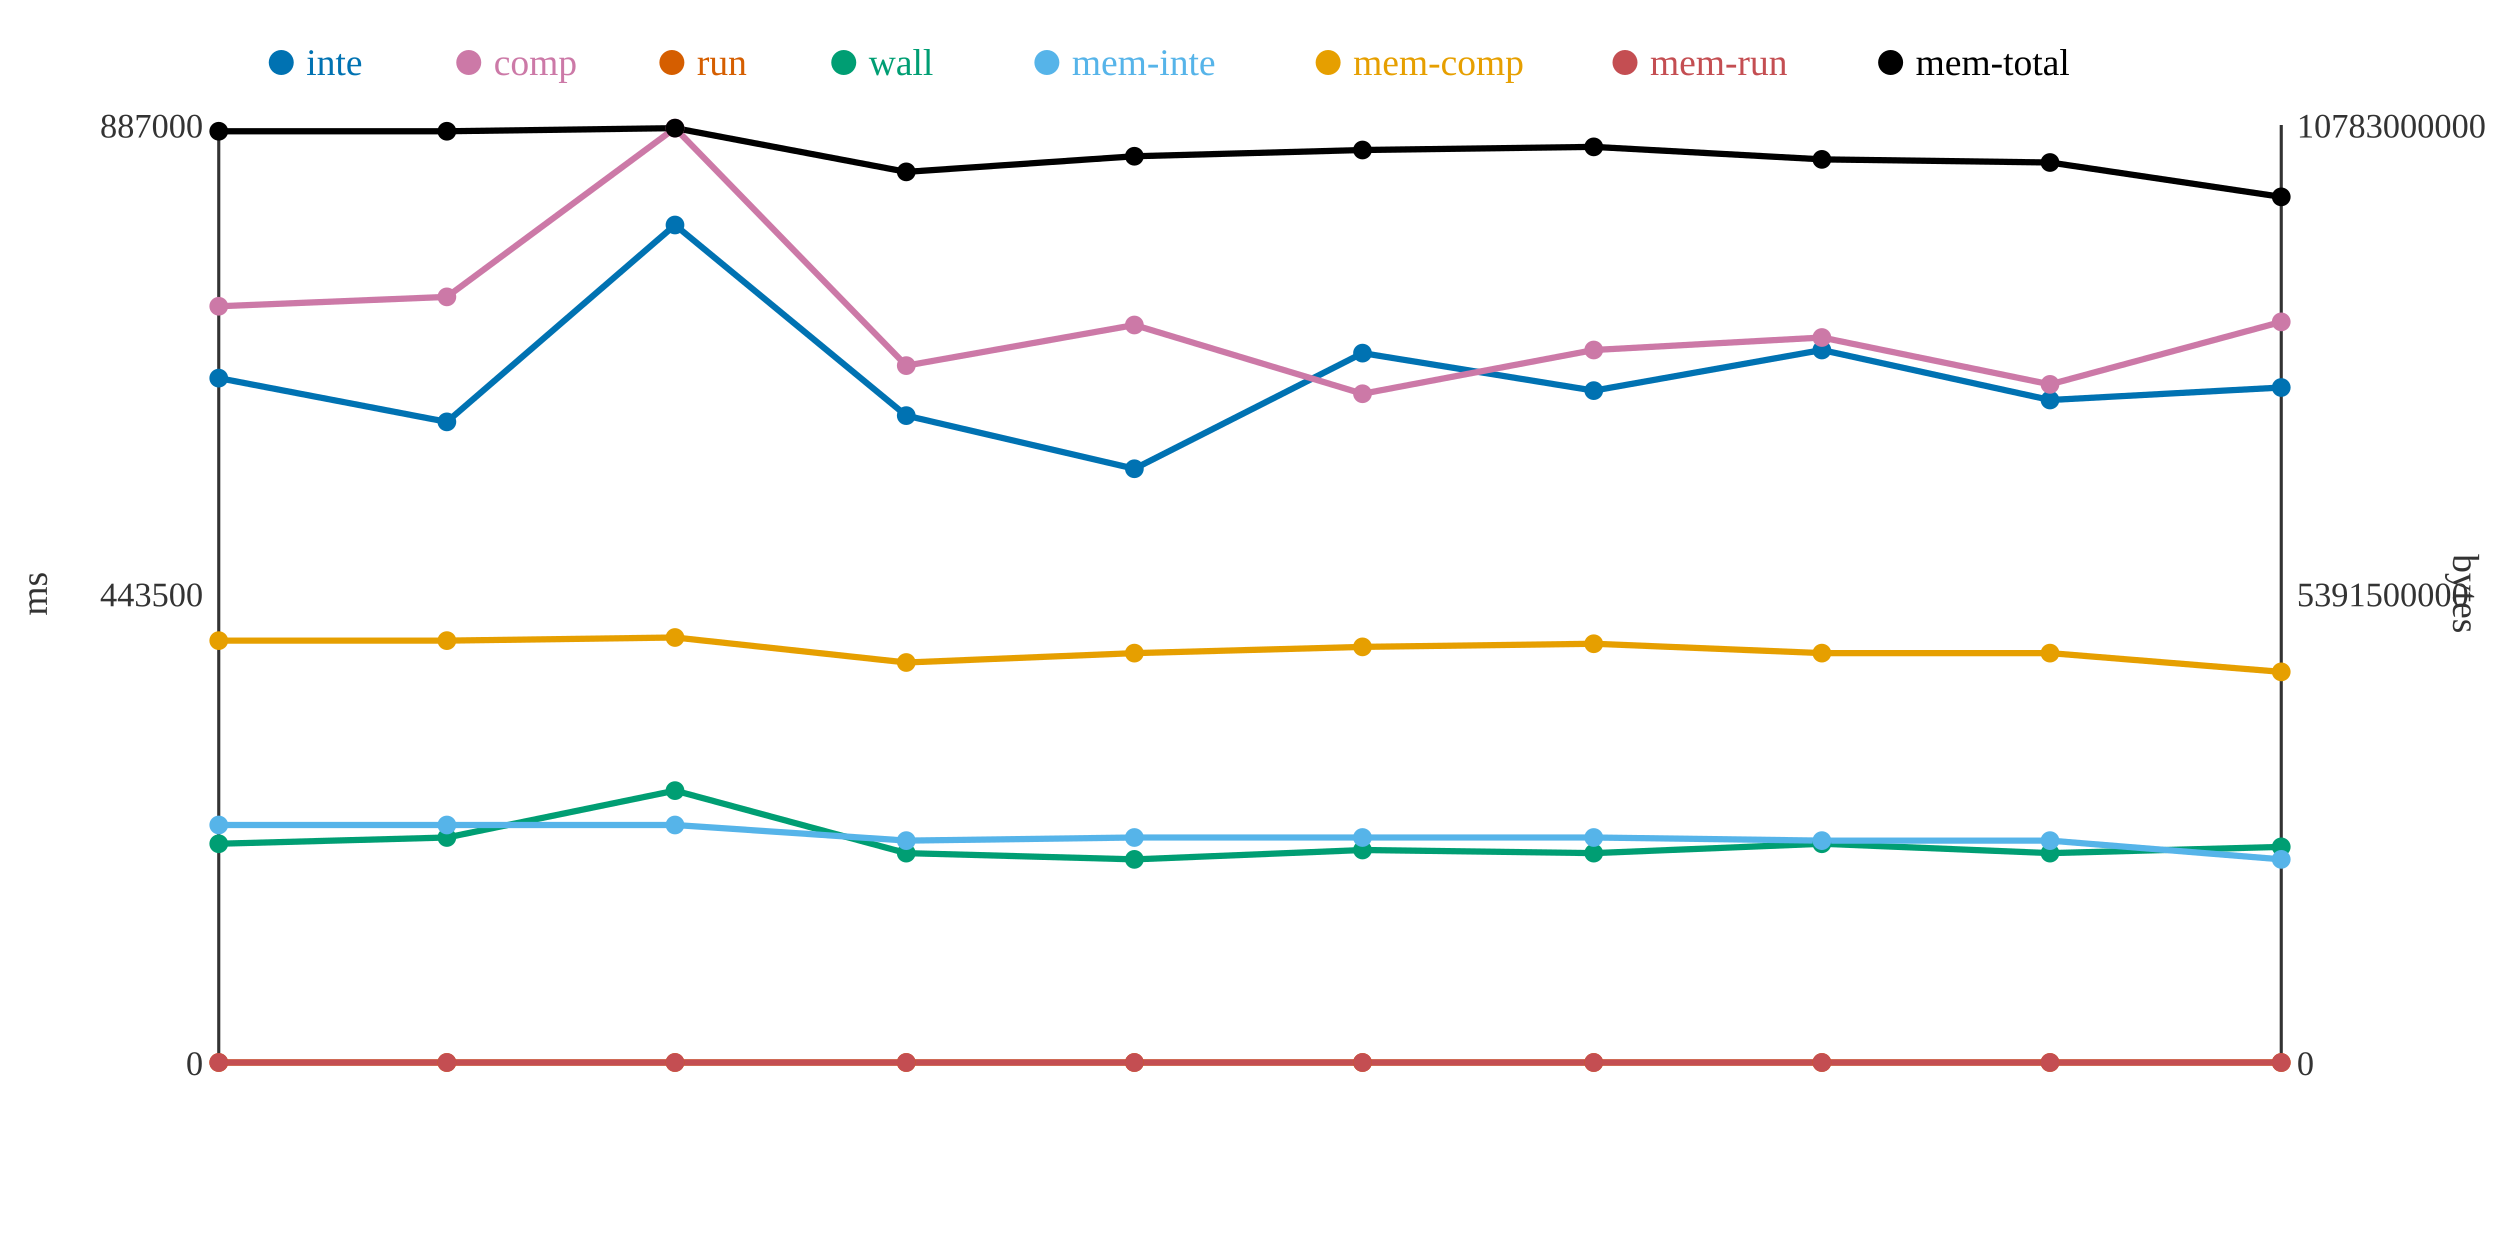
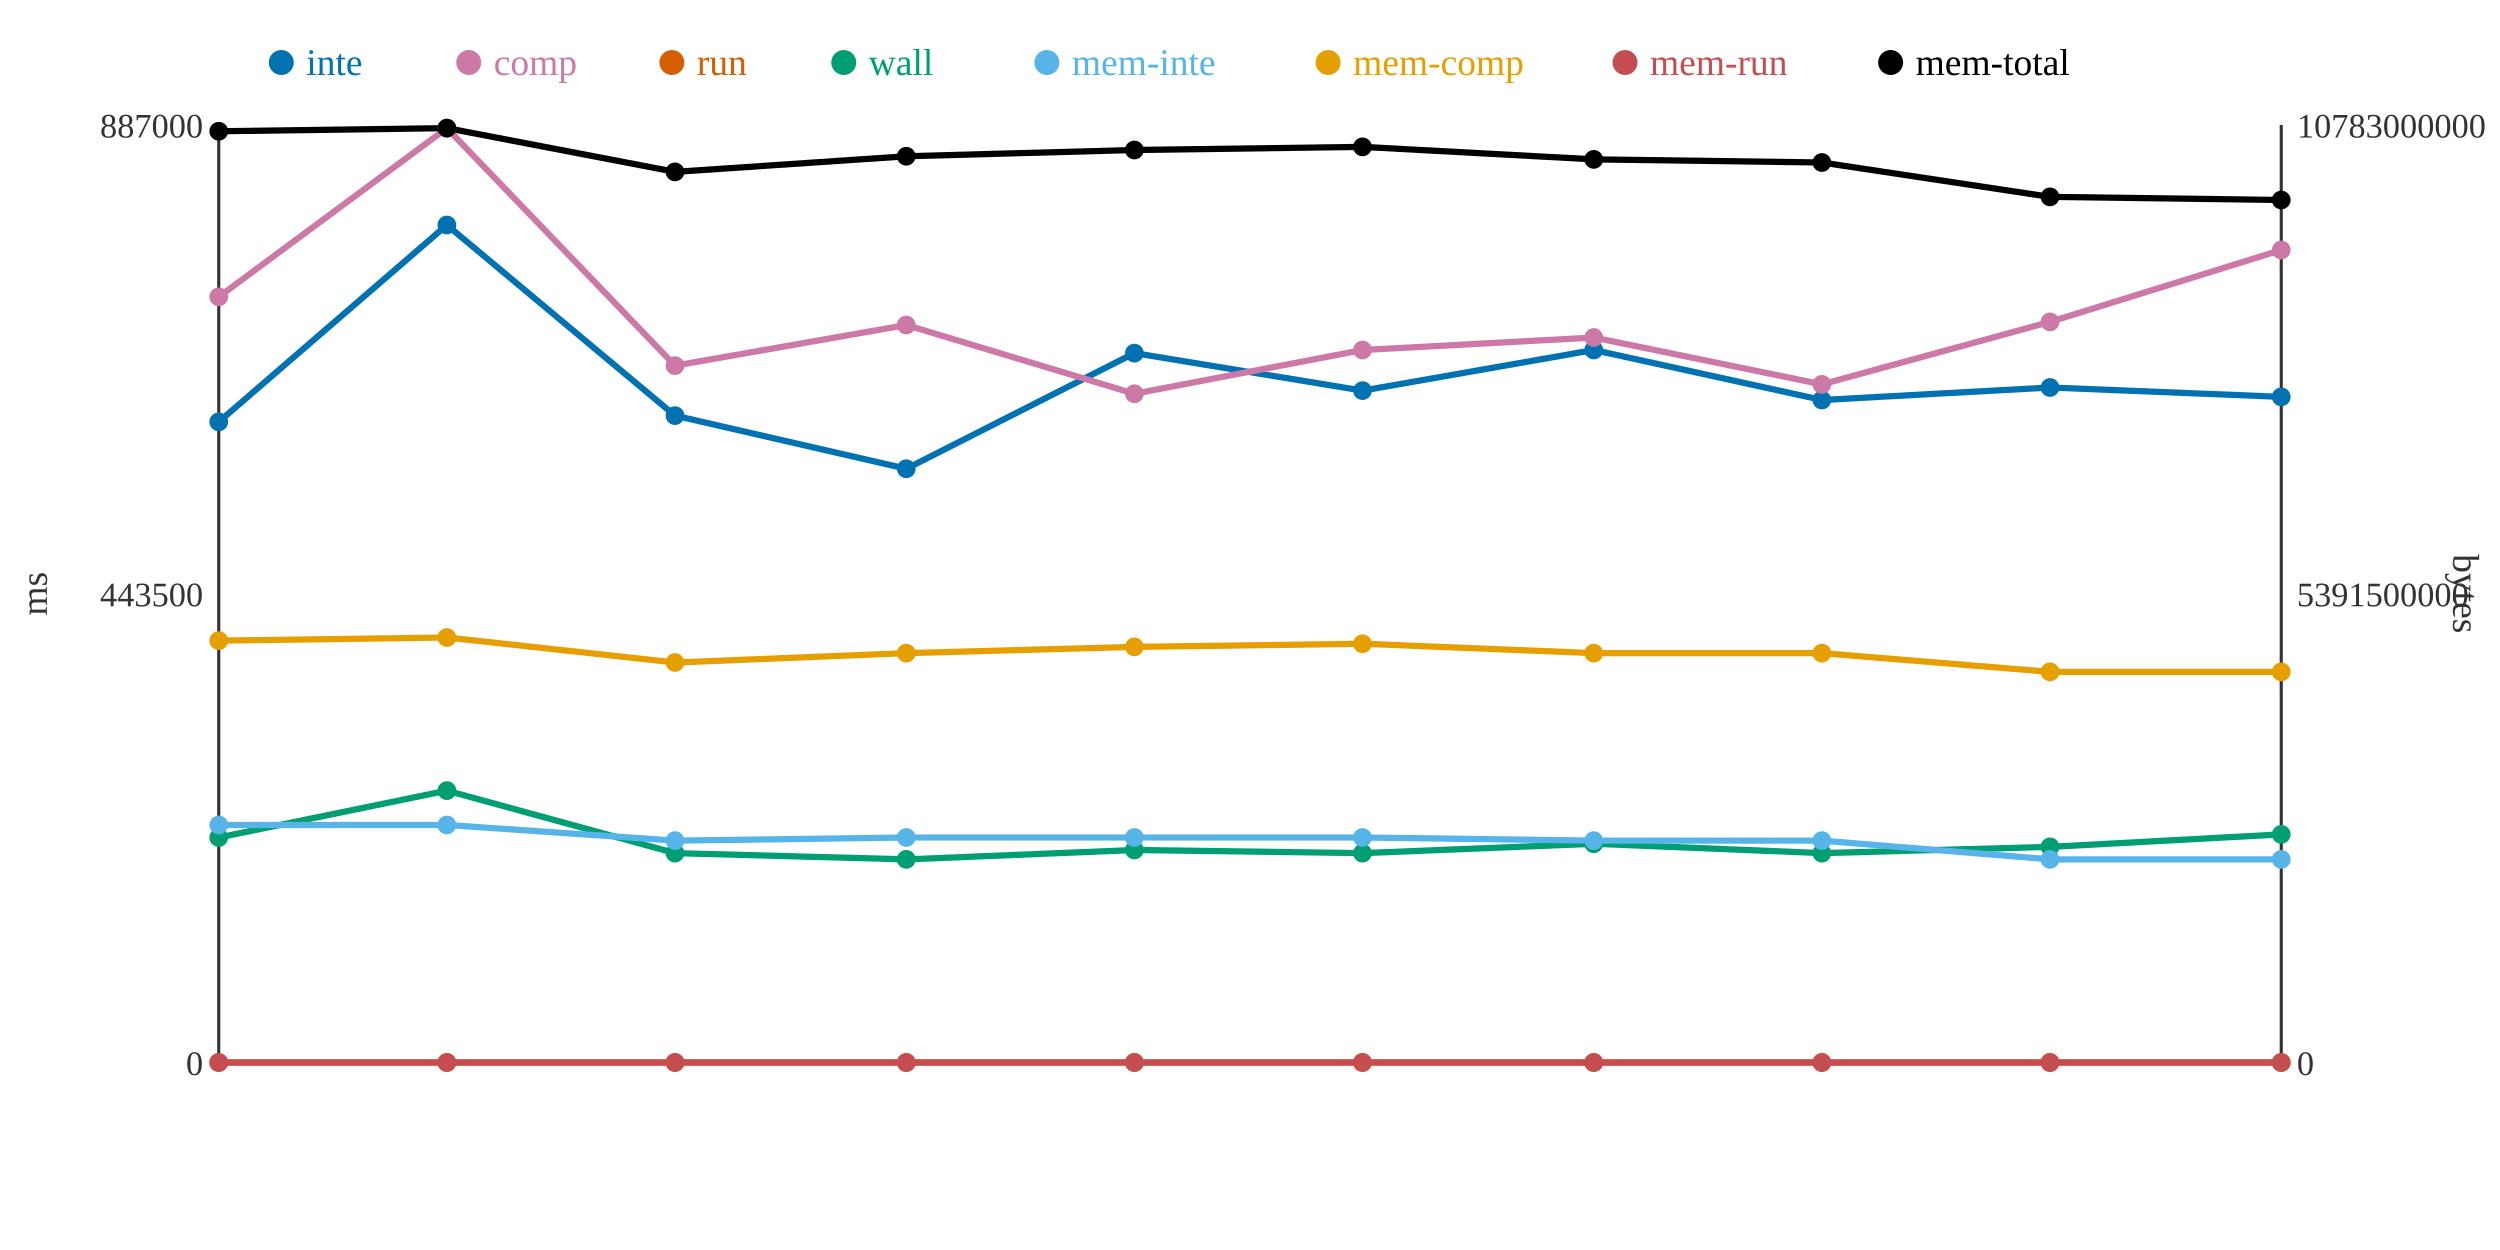
<svg xmlns="http://www.w3.org/2000/svg" width="800" height="400">
  <rect width="800" height="400" fill="white" />
  <line x1="70" y1="40" x2="70" y2="340" stroke="#333" stroke-width="1" />
  <line x1="70" y1="340" x2="730" y2="340" stroke="#333" stroke-width="1" />
  <line x1="730" y1="40" x2="730" y2="340" stroke="#333" stroke-width="1" />
  <text x="65" y="344" text-anchor="end" font-size="11" fill="#333">0</text>
  <text x="65" y="194" text-anchor="end" font-size="11" fill="#333">443500</text>
  <text x="65" y="44" text-anchor="end" font-size="11" fill="#333">887000</text>
  <text x="15" y="190" text-anchor="middle" font-size="12" fill="#333" transform="rotate(-90 15 190)">ms</text>
  <text x="735" y="344" text-anchor="start" font-size="11" fill="#333">0</text>
  <text x="735" y="194" text-anchor="start" font-size="11" fill="#333">5391500000</text>
  <text x="735" y="44" text-anchor="start" font-size="11" fill="#333">10783000000</text>
  <text x="785" y="190" text-anchor="middle" font-size="12" fill="#333" transform="rotate(90 785 190)">bytes</text>
-   <polyline points="70,121 143,135 216,72 290,133 363,150 436,113 510,125 583,112 656,128 730,124" fill="none" stroke="#0072B2" stroke-width="2" />
-   <polyline points="70,98 143,95 216,41 290,117 363,104 436,126 510,112 583,108 656,123 730,103" fill="none" stroke="#CC79A7" stroke-width="2" />
+   <polyline points="70,135 143,72 216,133 290,150 363,113 436,125 510,112 583,128 656,124 730,127" fill="none" stroke="#0072B2" stroke-width="2" />
+   <polyline points="70,95 143,41 216,117 290,104 363,126 436,112 510,108 583,123 656,103 730,80" fill="none" stroke="#CC79A7" stroke-width="2" />
  <polyline points="70,340 143,340 216,340 290,340 363,340 436,340 510,340 583,340 656,340 730,340" fill="none" stroke="#D55E00" stroke-width="2" />
-   <polyline points="70,270 143,268 216,253 290,273 363,275 436,272 510,273 583,270 656,273 730,271" fill="none" stroke="#009E73" stroke-width="2" />
-   <polyline points="70,264 143,264 216,264 290,269 363,268 436,268 510,268 583,269 656,269 730,275" fill="none" stroke="#56B4E9" stroke-width="2" />
-   <polyline points="70,205 143,205 216,204 290,212 363,209 436,207 510,206 583,209 656,209 730,215" fill="none" stroke="#E69F00" stroke-width="2" />
+   <polyline points="70,268 143,253 216,273 290,275 363,272 436,273 510,270 583,273 656,271 730,267" fill="none" stroke="#009E73" stroke-width="2" />
+   <polyline points="70,264 143,264 216,269 290,268 363,268 436,268 510,269 583,269 656,275 730,275" fill="none" stroke="#56B4E9" stroke-width="2" />
+   <polyline points="70,205 143,204 216,212 290,209 363,207 436,206 510,209 583,209 656,215 730,215" fill="none" stroke="#E69F00" stroke-width="2" />
  <polyline points="70,340 143,340 216,340 290,340 363,340 436,340 510,340 583,340 656,340 730,340" fill="none" stroke="#C44E52" stroke-width="2" />
-   <polyline points="70,42 143,42 216,41 290,55 363,50 436,48 510,47 583,51 656,52 730,63" fill="none" stroke="#000000" stroke-width="2" />
-   <circle cx="70" cy="121" r="3" fill="#0072B2" />
-   <circle cx="70" cy="98" r="3" fill="#CC79A7" />
+   <polyline points="70,42 143,41 216,55 290,50 363,48 436,47 510,51 583,52 656,63 730,64" fill="none" stroke="#000000" stroke-width="2" />
+   <circle cx="70" cy="135" r="3" fill="#0072B2" />
+   <circle cx="70" cy="95" r="3" fill="#CC79A7" />
  <circle cx="70" cy="340" r="3" fill="#D55E00" />
-   <circle cx="70" cy="270" r="3" fill="#009E73" />
+   <circle cx="70" cy="268" r="3" fill="#009E73" />
  <circle cx="70" cy="264" r="3" fill="#56B4E9" />
  <circle cx="70" cy="205" r="3" fill="#E69F00" />
  <circle cx="70" cy="340" r="3" fill="#C44E52" />
  <circle cx="70" cy="42" r="3" fill="#000000" />
-   <circle cx="143" cy="135" r="3" fill="#0072B2" />
-   <circle cx="143" cy="95" r="3" fill="#CC79A7" />
+   <circle cx="143" cy="72" r="3" fill="#0072B2" />
+   <circle cx="143" cy="41" r="3" fill="#CC79A7" />
  <circle cx="143" cy="340" r="3" fill="#D55E00" />
-   <circle cx="143" cy="268" r="3" fill="#009E73" />
+   <circle cx="143" cy="253" r="3" fill="#009E73" />
  <circle cx="143" cy="264" r="3" fill="#56B4E9" />
-   <circle cx="143" cy="205" r="3" fill="#E69F00" />
+   <circle cx="143" cy="204" r="3" fill="#E69F00" />
  <circle cx="143" cy="340" r="3" fill="#C44E52" />
-   <circle cx="143" cy="42" r="3" fill="#000000" />
-   <circle cx="216" cy="72" r="3" fill="#0072B2" />
-   <circle cx="216" cy="41" r="3" fill="#CC79A7" />
+   <circle cx="143" cy="41" r="3" fill="#000000" />
+   <circle cx="216" cy="133" r="3" fill="#0072B2" />
+   <circle cx="216" cy="117" r="3" fill="#CC79A7" />
  <circle cx="216" cy="340" r="3" fill="#D55E00" />
-   <circle cx="216" cy="253" r="3" fill="#009E73" />
-   <circle cx="216" cy="264" r="3" fill="#56B4E9" />
-   <circle cx="216" cy="204" r="3" fill="#E69F00" />
+   <circle cx="216" cy="273" r="3" fill="#009E73" />
+   <circle cx="216" cy="269" r="3" fill="#56B4E9" />
+   <circle cx="216" cy="212" r="3" fill="#E69F00" />
  <circle cx="216" cy="340" r="3" fill="#C44E52" />
-   <circle cx="216" cy="41" r="3" fill="#000000" />
-   <circle cx="290" cy="133" r="3" fill="#0072B2" />
-   <circle cx="290" cy="117" r="3" fill="#CC79A7" />
+   <circle cx="216" cy="55" r="3" fill="#000000" />
+   <circle cx="290" cy="150" r="3" fill="#0072B2" />
+   <circle cx="290" cy="104" r="3" fill="#CC79A7" />
  <circle cx="290" cy="340" r="3" fill="#D55E00" />
-   <circle cx="290" cy="273" r="3" fill="#009E73" />
-   <circle cx="290" cy="269" r="3" fill="#56B4E9" />
-   <circle cx="290" cy="212" r="3" fill="#E69F00" />
+   <circle cx="290" cy="275" r="3" fill="#009E73" />
+   <circle cx="290" cy="268" r="3" fill="#56B4E9" />
+   <circle cx="290" cy="209" r="3" fill="#E69F00" />
  <circle cx="290" cy="340" r="3" fill="#C44E52" />
-   <circle cx="290" cy="55" r="3" fill="#000000" />
-   <circle cx="363" cy="150" r="3" fill="#0072B2" />
-   <circle cx="363" cy="104" r="3" fill="#CC79A7" />
+   <circle cx="290" cy="50" r="3" fill="#000000" />
+   <circle cx="363" cy="113" r="3" fill="#0072B2" />
+   <circle cx="363" cy="126" r="3" fill="#CC79A7" />
  <circle cx="363" cy="340" r="3" fill="#D55E00" />
-   <circle cx="363" cy="275" r="3" fill="#009E73" />
+   <circle cx="363" cy="272" r="3" fill="#009E73" />
  <circle cx="363" cy="268" r="3" fill="#56B4E9" />
-   <circle cx="363" cy="209" r="3" fill="#E69F00" />
+   <circle cx="363" cy="207" r="3" fill="#E69F00" />
  <circle cx="363" cy="340" r="3" fill="#C44E52" />
-   <circle cx="363" cy="50" r="3" fill="#000000" />
-   <circle cx="436" cy="113" r="3" fill="#0072B2" />
-   <circle cx="436" cy="126" r="3" fill="#CC79A7" />
+   <circle cx="363" cy="48" r="3" fill="#000000" />
+   <circle cx="436" cy="125" r="3" fill="#0072B2" />
+   <circle cx="436" cy="112" r="3" fill="#CC79A7" />
  <circle cx="436" cy="340" r="3" fill="#D55E00" />
-   <circle cx="436" cy="272" r="3" fill="#009E73" />
+   <circle cx="436" cy="273" r="3" fill="#009E73" />
  <circle cx="436" cy="268" r="3" fill="#56B4E9" />
-   <circle cx="436" cy="207" r="3" fill="#E69F00" />
+   <circle cx="436" cy="206" r="3" fill="#E69F00" />
  <circle cx="436" cy="340" r="3" fill="#C44E52" />
-   <circle cx="436" cy="48" r="3" fill="#000000" />
-   <circle cx="510" cy="125" r="3" fill="#0072B2" />
-   <circle cx="510" cy="112" r="3" fill="#CC79A7" />
+   <circle cx="436" cy="47" r="3" fill="#000000" />
+   <circle cx="510" cy="112" r="3" fill="#0072B2" />
+   <circle cx="510" cy="108" r="3" fill="#CC79A7" />
  <circle cx="510" cy="340" r="3" fill="#D55E00" />
-   <circle cx="510" cy="273" r="3" fill="#009E73" />
-   <circle cx="510" cy="268" r="3" fill="#56B4E9" />
-   <circle cx="510" cy="206" r="3" fill="#E69F00" />
+   <circle cx="510" cy="270" r="3" fill="#009E73" />
+   <circle cx="510" cy="269" r="3" fill="#56B4E9" />
+   <circle cx="510" cy="209" r="3" fill="#E69F00" />
  <circle cx="510" cy="340" r="3" fill="#C44E52" />
-   <circle cx="510" cy="47" r="3" fill="#000000" />
-   <circle cx="583" cy="112" r="3" fill="#0072B2" />
-   <circle cx="583" cy="108" r="3" fill="#CC79A7" />
+   <circle cx="510" cy="51" r="3" fill="#000000" />
+   <circle cx="583" cy="128" r="3" fill="#0072B2" />
+   <circle cx="583" cy="123" r="3" fill="#CC79A7" />
  <circle cx="583" cy="340" r="3" fill="#D55E00" />
-   <circle cx="583" cy="270" r="3" fill="#009E73" />
+   <circle cx="583" cy="273" r="3" fill="#009E73" />
  <circle cx="583" cy="269" r="3" fill="#56B4E9" />
  <circle cx="583" cy="209" r="3" fill="#E69F00" />
  <circle cx="583" cy="340" r="3" fill="#C44E52" />
-   <circle cx="583" cy="51" r="3" fill="#000000" />
-   <circle cx="656" cy="128" r="3" fill="#0072B2" />
-   <circle cx="656" cy="123" r="3" fill="#CC79A7" />
+   <circle cx="583" cy="52" r="3" fill="#000000" />
+   <circle cx="656" cy="124" r="3" fill="#0072B2" />
+   <circle cx="656" cy="103" r="3" fill="#CC79A7" />
  <circle cx="656" cy="340" r="3" fill="#D55E00" />
-   <circle cx="656" cy="273" r="3" fill="#009E73" />
-   <circle cx="656" cy="269" r="3" fill="#56B4E9" />
-   <circle cx="656" cy="209" r="3" fill="#E69F00" />
+   <circle cx="656" cy="271" r="3" fill="#009E73" />
+   <circle cx="656" cy="275" r="3" fill="#56B4E9" />
+   <circle cx="656" cy="215" r="3" fill="#E69F00" />
  <circle cx="656" cy="340" r="3" fill="#C44E52" />
-   <circle cx="656" cy="52" r="3" fill="#000000" />
-   <circle cx="730" cy="124" r="3" fill="#0072B2" />
-   <circle cx="730" cy="103" r="3" fill="#CC79A7" />
+   <circle cx="656" cy="63" r="3" fill="#000000" />
+   <circle cx="730" cy="127" r="3" fill="#0072B2" />
+   <circle cx="730" cy="80" r="3" fill="#CC79A7" />
  <circle cx="730" cy="340" r="3" fill="#D55E00" />
-   <circle cx="730" cy="271" r="3" fill="#009E73" />
+   <circle cx="730" cy="267" r="3" fill="#009E73" />
  <circle cx="730" cy="275" r="3" fill="#56B4E9" />
  <circle cx="730" cy="215" r="3" fill="#E69F00" />
  <circle cx="730" cy="340" r="3" fill="#C44E52" />
-   <circle cx="730" cy="63" r="3" fill="#000000" />
+   <circle cx="730" cy="64" r="3" fill="#000000" />
  <circle cx="90" cy="20" r="4" fill="#0072B2" />
  <text x="98" y="24" text-anchor="start" font-size="12" fill="#0072B2">inte</text>
  <circle cx="150" cy="20" r="4" fill="#CC79A7" />
  <text x="158" y="24" text-anchor="start" font-size="12" fill="#CC79A7">comp</text>
  <circle cx="215" cy="20" r="4" fill="#D55E00" />
  <text x="223" y="24" text-anchor="start" font-size="12" fill="#D55E00">run</text>
  <circle cx="270" cy="20" r="4" fill="#009E73" />
  <text x="278" y="24" text-anchor="start" font-size="12" fill="#009E73">wall</text>
  <circle cx="335" cy="20" r="4" fill="#56B4E9" />
  <text x="343" y="24" text-anchor="start" font-size="12" fill="#56B4E9">mem-inte</text>
  <circle cx="425" cy="20" r="4" fill="#E69F00" />
  <text x="433" y="24" text-anchor="start" font-size="12" fill="#E69F00">mem-comp</text>
  <circle cx="520" cy="20" r="4" fill="#C44E52" />
  <text x="528" y="24" text-anchor="start" font-size="12" fill="#C44E52">mem-run</text>
  <circle cx="605" cy="20" r="4" fill="#000000" />
  <text x="613" y="24" text-anchor="start" font-size="12" fill="#000000">mem-total</text>
</svg>
